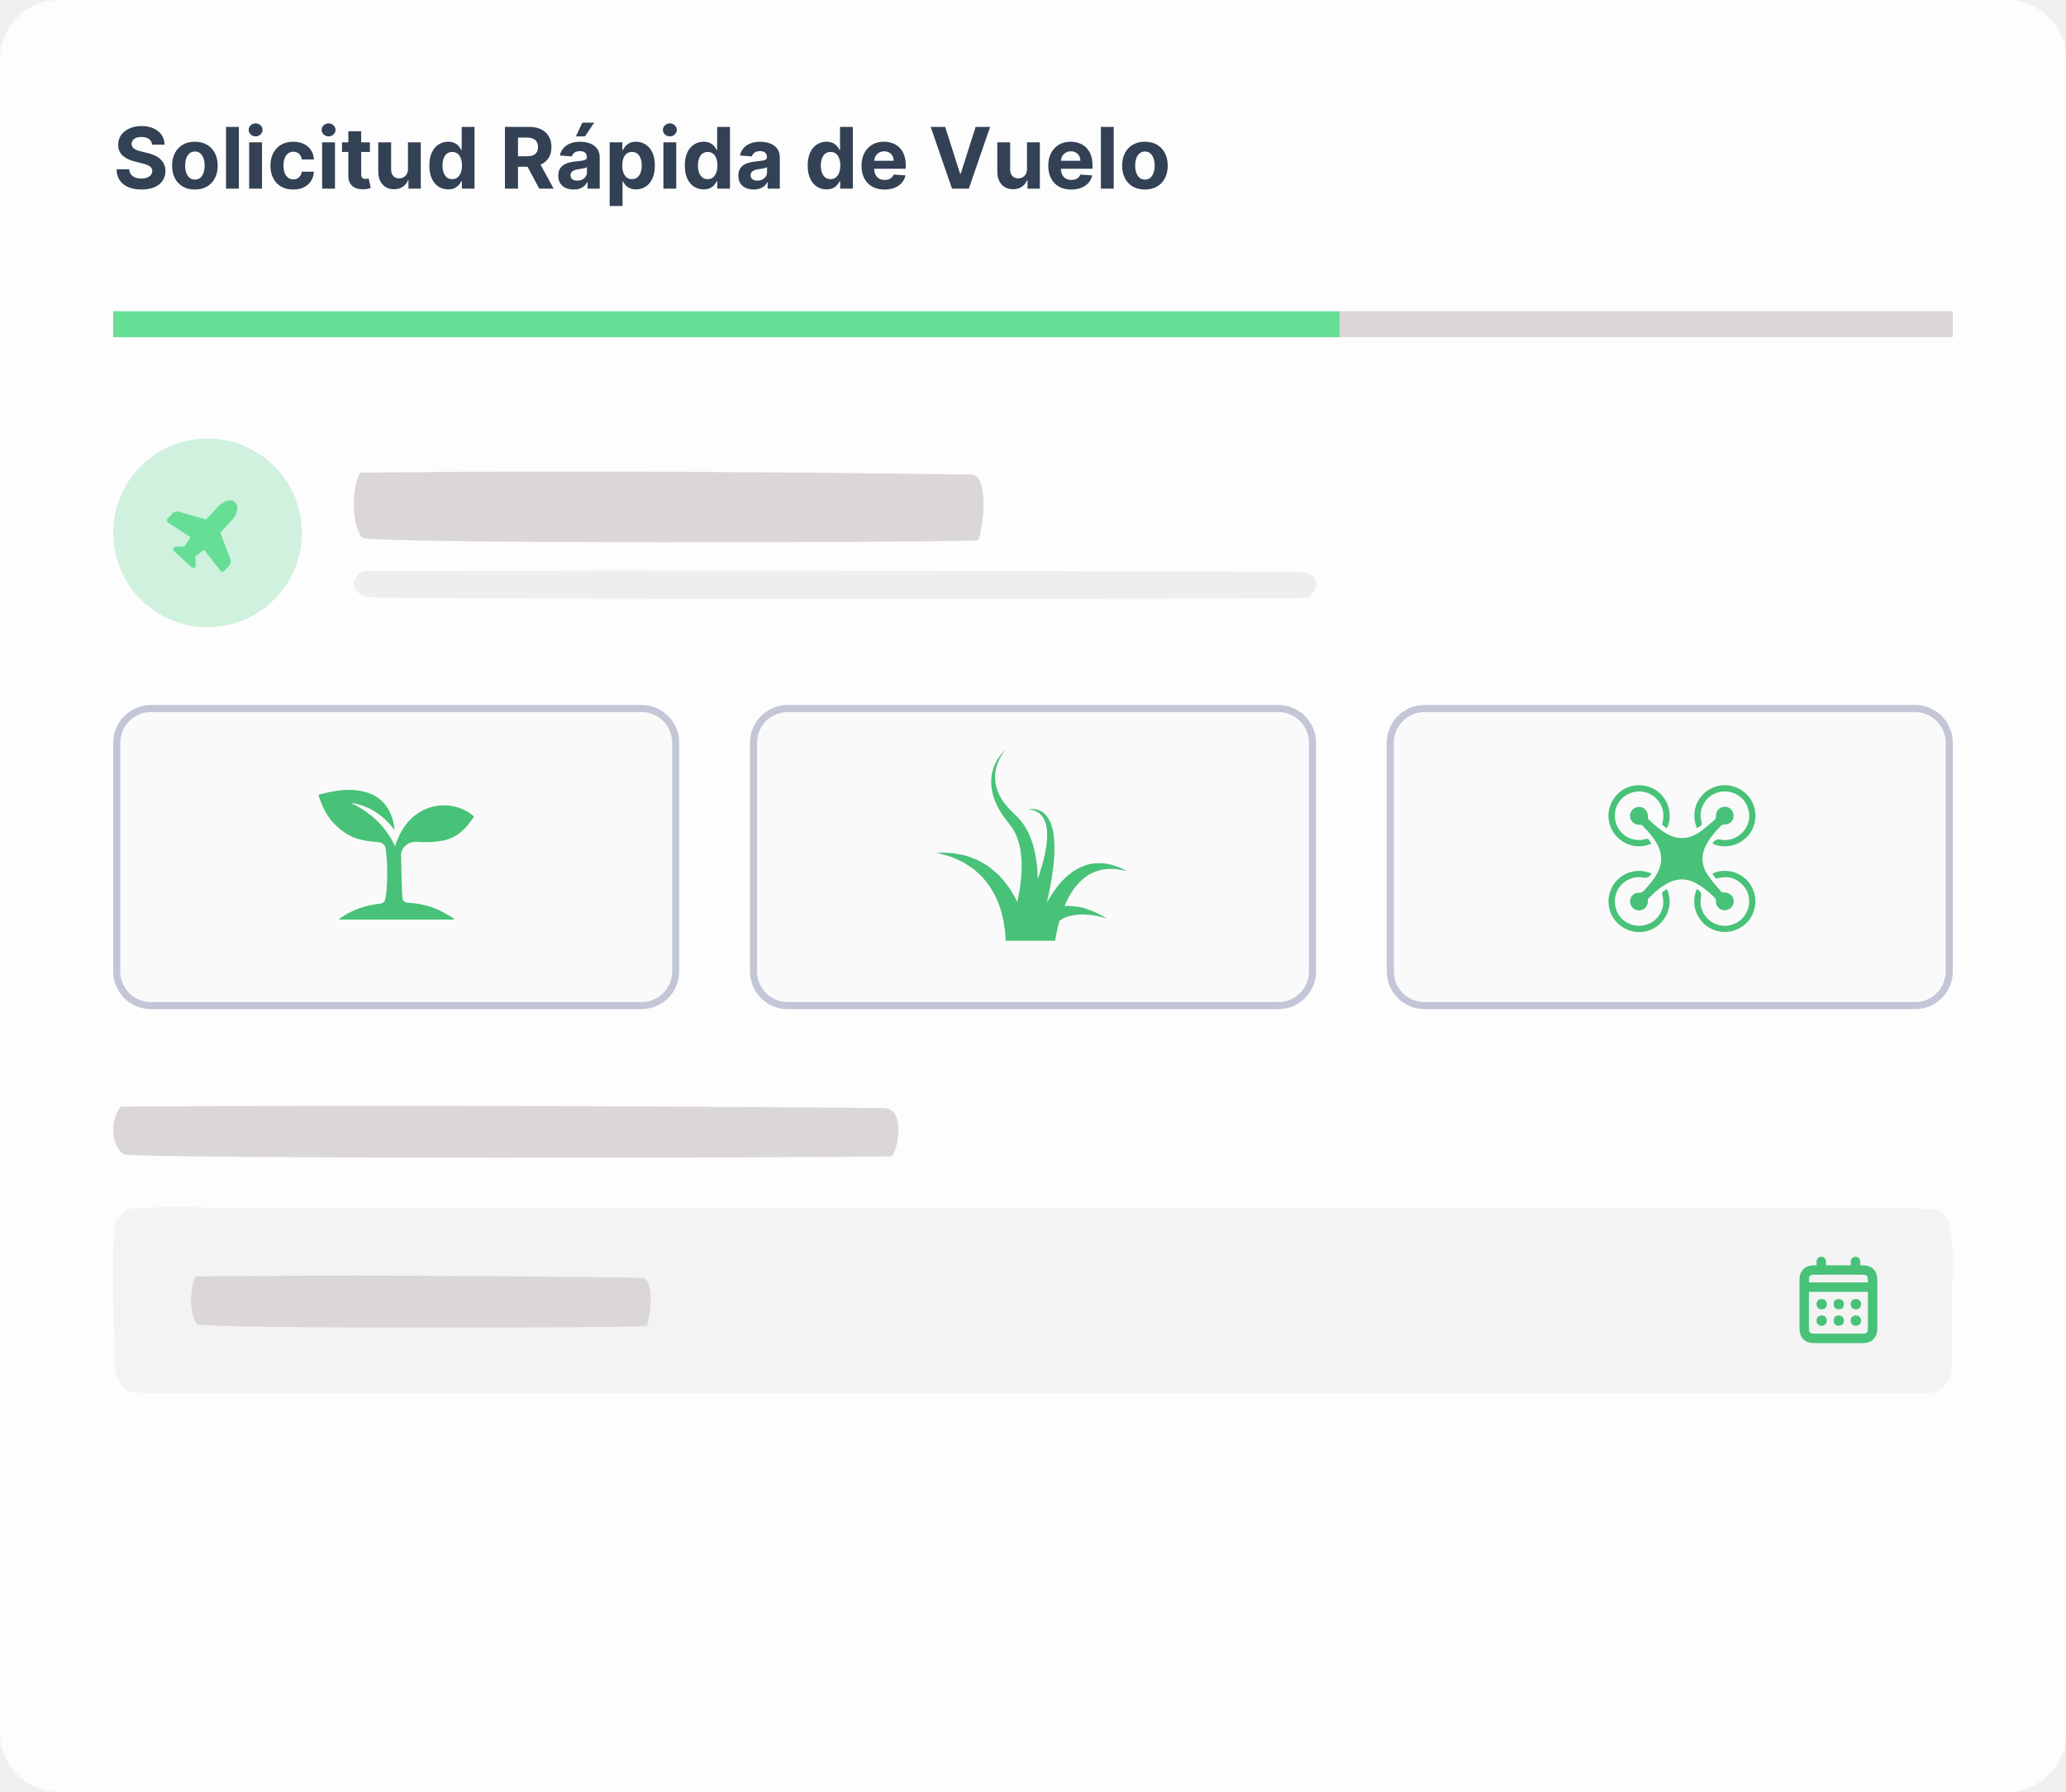
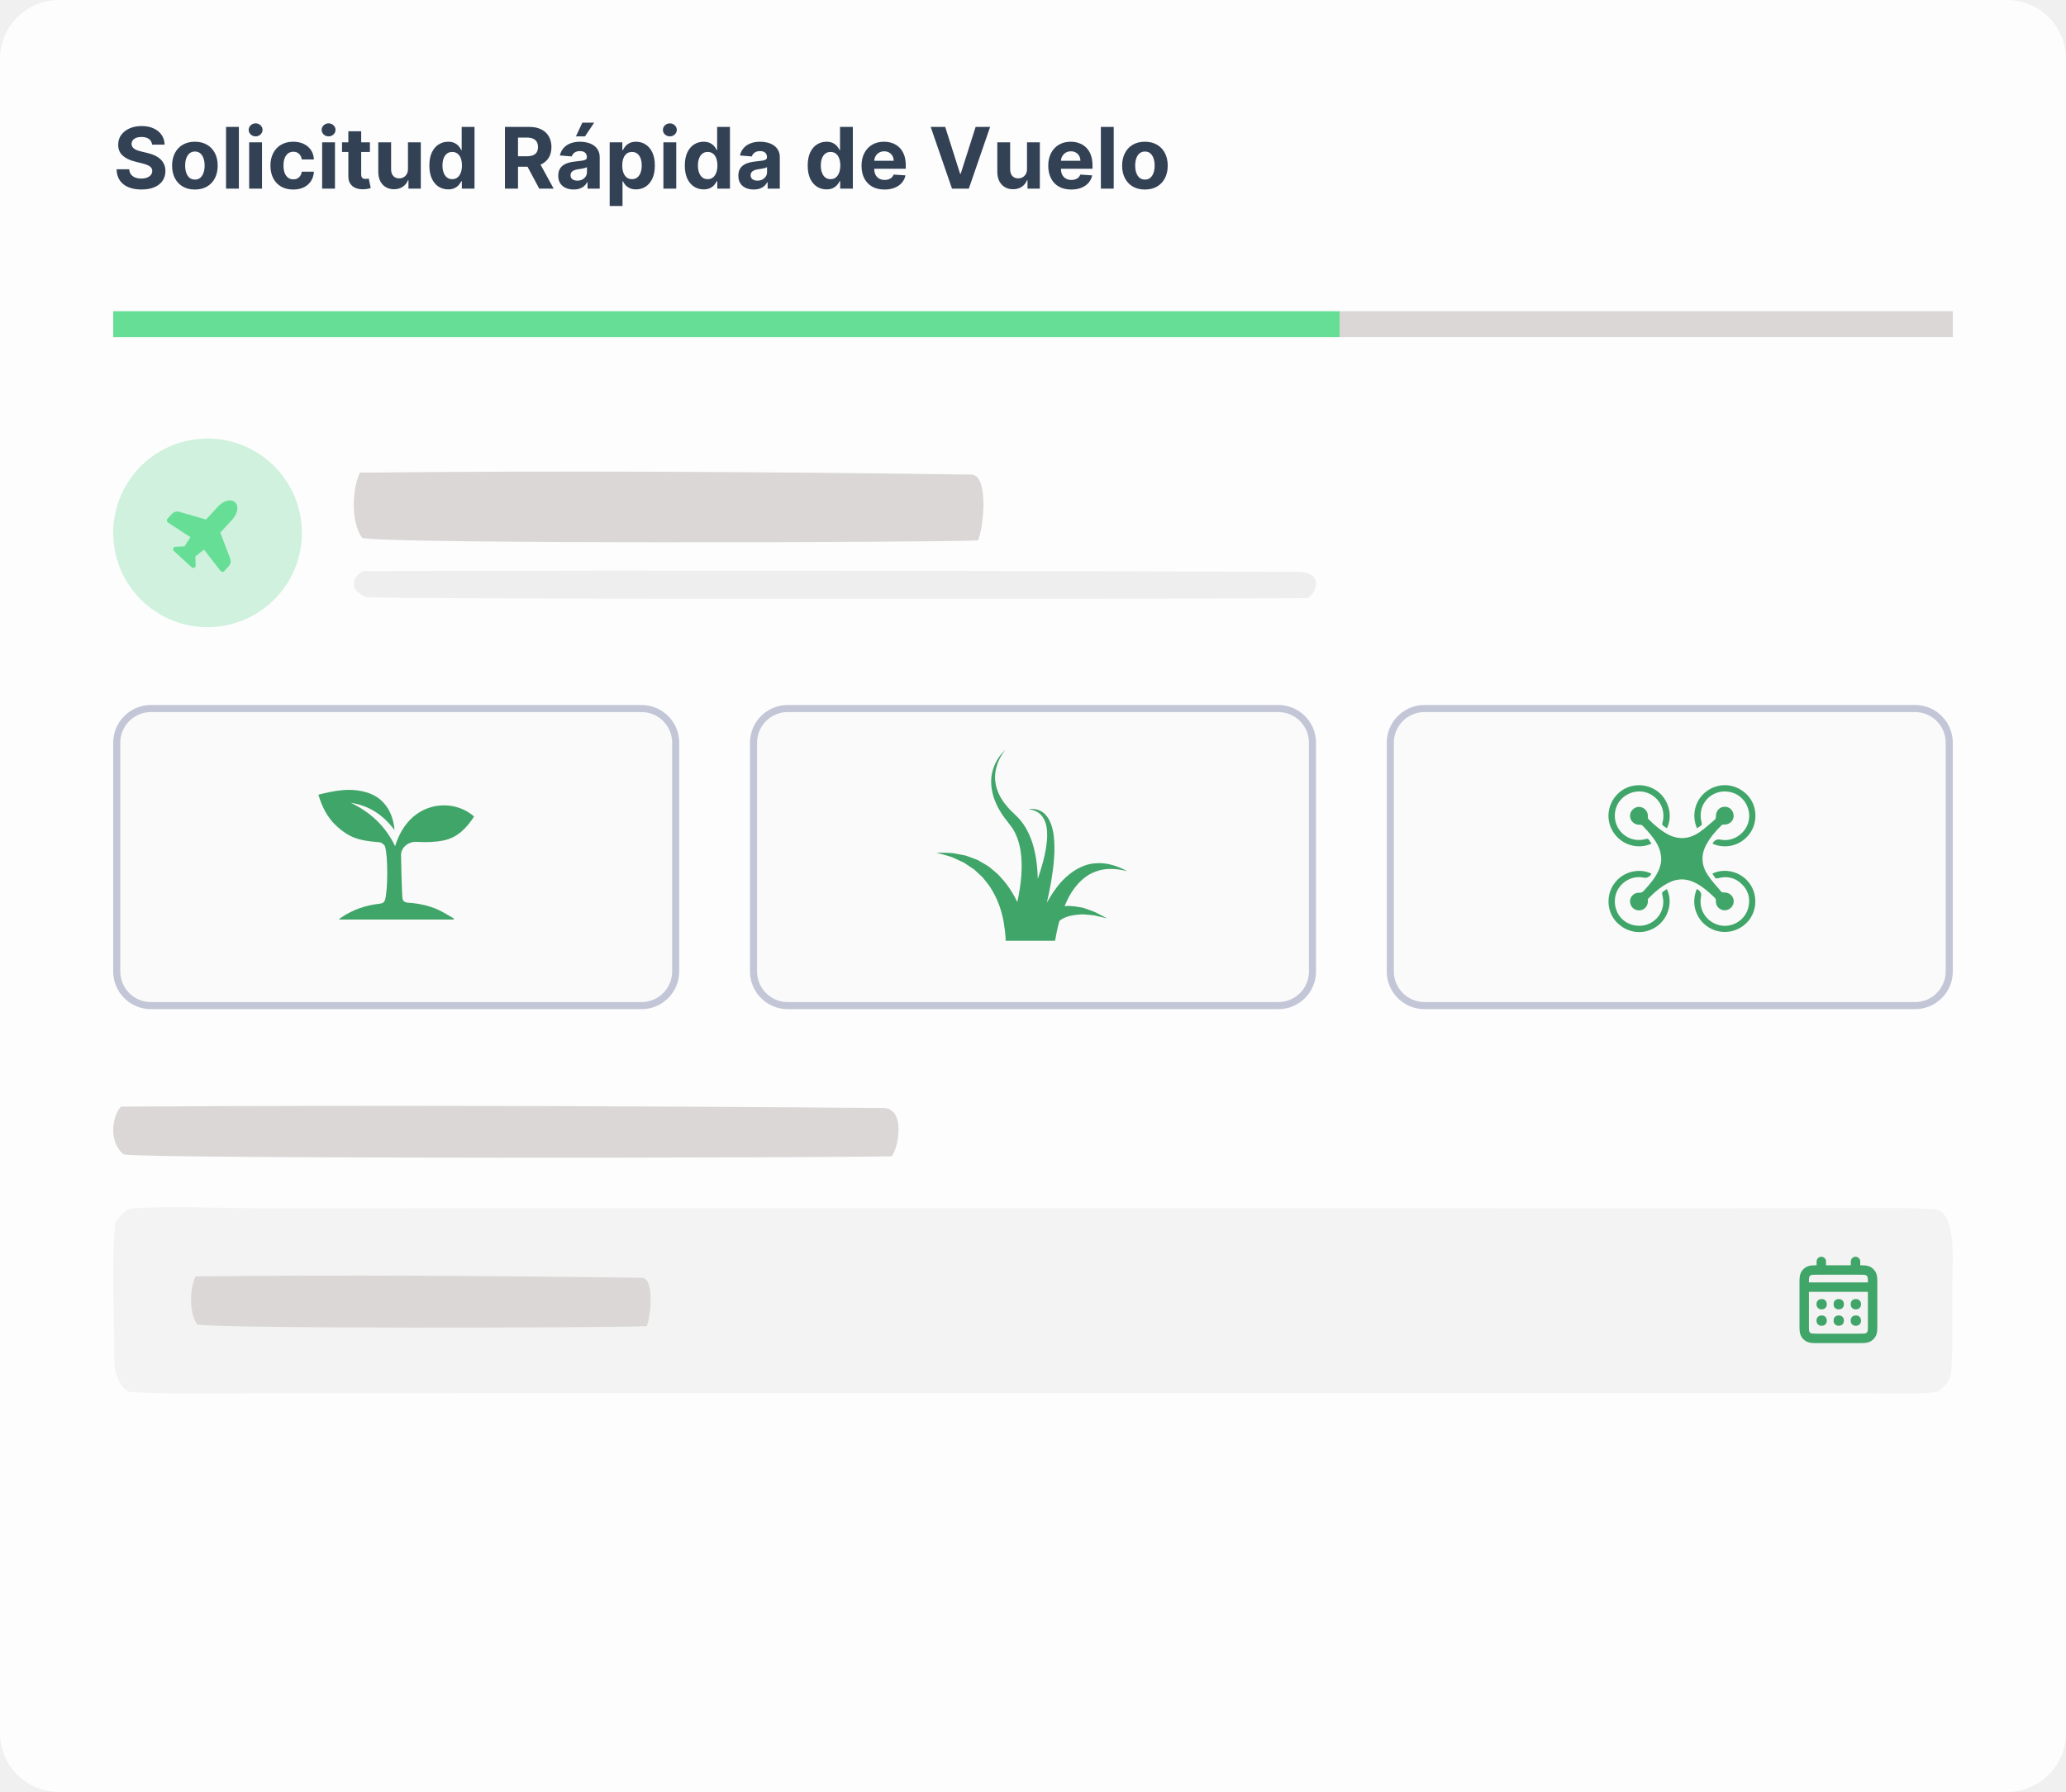
<svg xmlns="http://www.w3.org/2000/svg" width="876" height="760" viewBox="0 0 876 760" fill="none">
  <rect width="876" height="760" rx="25" fill="#FDFDFE" />
  <rect x="319.5" y="300.5" width="237" height="126" rx="14.5" fill="#FAFAFA" stroke="#C2C6D6" stroke-width="3" />
  <path d="M64.479 61.348C64.376 60.317 63.938 59.516 63.162 58.945C62.386 58.374 61.334 58.088 60.004 58.088C59.101 58.088 58.338 58.216 57.716 58.472C57.094 58.719 56.617 59.064 56.284 59.507C55.96 59.95 55.798 60.453 55.798 61.016C55.781 61.484 55.879 61.894 56.092 62.243C56.314 62.592 56.617 62.895 57 63.151C57.383 63.398 57.827 63.615 58.33 63.803C58.832 63.981 59.369 64.135 59.94 64.263L62.293 64.825C63.435 65.081 64.483 65.422 65.438 65.848C66.392 66.274 67.219 66.798 67.918 67.421C68.617 68.043 69.158 68.776 69.541 69.619C69.933 70.463 70.133 71.43 70.142 72.521C70.133 74.124 69.724 75.513 68.915 76.689C68.114 77.856 66.954 78.764 65.438 79.412C63.929 80.051 62.109 80.371 59.979 80.371C57.865 80.371 56.024 80.047 54.456 79.399C52.896 78.751 51.678 77.793 50.8 76.523C49.93 75.244 49.474 73.663 49.432 71.78H54.788C54.848 72.658 55.099 73.391 55.543 73.979C55.994 74.558 56.595 74.997 57.345 75.296C58.104 75.585 58.96 75.73 59.915 75.73C60.852 75.73 61.666 75.594 62.356 75.321C63.055 75.048 63.597 74.669 63.98 74.183C64.364 73.697 64.555 73.139 64.555 72.508C64.555 71.921 64.381 71.426 64.031 71.026C63.69 70.625 63.188 70.284 62.523 70.003C61.867 69.722 61.061 69.466 60.106 69.236L57.256 68.52C55.048 67.983 53.305 67.144 52.027 66.001C50.749 64.859 50.114 63.321 50.122 61.386C50.114 59.801 50.535 58.416 51.388 57.231C52.249 56.047 53.429 55.122 54.929 54.457C56.429 53.793 58.133 53.46 60.043 53.46C61.986 53.46 63.682 53.793 65.131 54.457C66.588 55.122 67.722 56.047 68.531 57.231C69.341 58.416 69.758 59.788 69.784 61.348H64.479ZM82.635 80.383C80.65 80.383 78.932 79.962 77.483 79.118C76.043 78.266 74.931 77.081 74.147 75.564C73.363 74.038 72.971 72.27 72.971 70.258C72.971 68.23 73.363 66.457 74.147 64.94C74.931 63.415 76.043 62.23 77.483 61.386C78.932 60.534 80.65 60.108 82.635 60.108C84.621 60.108 86.334 60.534 87.775 61.386C89.223 62.23 90.34 63.415 91.124 64.94C91.908 66.457 92.3 68.23 92.3 70.258C92.3 72.27 91.908 74.038 91.124 75.564C90.34 77.081 89.223 78.266 87.775 79.118C86.334 79.962 84.621 80.383 82.635 80.383ZM82.661 76.165C83.564 76.165 84.319 75.909 84.924 75.398C85.529 74.878 85.985 74.171 86.291 73.276C86.607 72.381 86.765 71.362 86.765 70.22C86.765 69.078 86.607 68.06 86.291 67.165C85.985 66.27 85.529 65.562 84.924 65.043C84.319 64.523 83.564 64.263 82.661 64.263C81.749 64.263 80.982 64.523 80.36 65.043C79.746 65.562 79.282 66.27 78.966 67.165C78.659 68.06 78.506 69.078 78.506 70.22C78.506 71.362 78.659 72.381 78.966 73.276C79.282 74.171 79.746 74.878 80.36 75.398C80.982 75.909 81.749 76.165 82.661 76.165ZM101.287 53.818V80H95.841V53.818H101.287ZM105.65 80V60.364H111.096V80H105.65ZM108.386 57.832C107.576 57.832 106.881 57.564 106.302 57.027C105.731 56.481 105.445 55.83 105.445 55.071C105.445 54.321 105.731 53.678 106.302 53.141C106.881 52.595 107.576 52.322 108.386 52.322C109.195 52.322 109.886 52.595 110.457 53.141C111.036 53.678 111.326 54.321 111.326 55.071C111.326 55.83 111.036 56.481 110.457 57.027C109.886 57.564 109.195 57.832 108.386 57.832ZM124.331 80.383C122.319 80.383 120.589 79.957 119.14 79.105C117.7 78.244 116.592 77.051 115.816 75.526C115.049 74 114.666 72.244 114.666 70.258C114.666 68.247 115.054 66.483 115.829 64.966C116.613 63.44 117.725 62.251 119.166 61.399C120.606 60.538 122.319 60.108 124.305 60.108C126.018 60.108 127.518 60.419 128.805 61.041C130.092 61.663 131.11 62.537 131.86 63.662C132.61 64.787 133.024 66.108 133.1 67.625H127.961C127.816 66.645 127.433 65.856 126.811 65.26C126.197 64.655 125.392 64.352 124.395 64.352C123.551 64.352 122.814 64.582 122.183 65.043C121.561 65.494 121.075 66.155 120.725 67.024C120.376 67.894 120.201 68.946 120.201 70.182C120.201 71.435 120.372 72.5 120.713 73.378C121.062 74.256 121.552 74.925 122.183 75.385C122.814 75.845 123.551 76.075 124.395 76.075C125.017 76.075 125.575 75.947 126.069 75.692C126.572 75.436 126.985 75.065 127.309 74.579C127.642 74.085 127.859 73.493 127.961 72.803H133.1C133.015 74.303 132.606 75.624 131.873 76.766C131.149 77.899 130.147 78.785 128.869 79.425C127.591 80.064 126.078 80.383 124.331 80.383ZM136.587 80V60.364H142.033V80H136.587ZM139.323 57.832C138.513 57.832 137.819 57.564 137.239 57.027C136.668 56.481 136.383 55.83 136.383 55.071C136.383 54.321 136.668 53.678 137.239 53.141C137.819 52.595 138.513 52.322 139.323 52.322C140.133 52.322 140.823 52.595 141.394 53.141C141.974 53.678 142.263 54.321 142.263 55.071C142.263 55.83 141.974 56.481 141.394 57.027C140.823 57.564 140.133 57.832 139.323 57.832ZM156.841 60.364V64.454H145.015V60.364H156.841ZM147.7 55.659H153.146V73.966C153.146 74.469 153.223 74.861 153.376 75.142C153.529 75.415 153.743 75.606 154.015 75.717C154.297 75.828 154.62 75.883 154.987 75.883C155.243 75.883 155.498 75.862 155.754 75.82C156.01 75.769 156.206 75.73 156.342 75.704L157.199 79.757C156.926 79.842 156.542 79.94 156.048 80.051C155.554 80.171 154.953 80.243 154.245 80.269C152.933 80.32 151.782 80.145 150.794 79.744C149.814 79.344 149.051 78.722 148.505 77.878C147.96 77.034 147.691 75.969 147.7 74.682V55.659ZM172.98 71.639V60.364H178.426V80H173.198V76.433H172.993C172.55 77.584 171.813 78.508 170.782 79.207C169.759 79.906 168.51 80.256 167.036 80.256C165.723 80.256 164.569 79.957 163.571 79.361C162.574 78.764 161.794 77.916 161.232 76.817C160.678 75.717 160.397 74.401 160.388 72.867V60.364H165.834V71.895C165.843 73.054 166.154 73.97 166.767 74.644C167.381 75.317 168.203 75.653 169.235 75.653C169.891 75.653 170.505 75.504 171.076 75.206C171.647 74.899 172.107 74.447 172.456 73.851C172.814 73.254 172.989 72.517 172.98 71.639ZM190.018 80.32C188.527 80.32 187.176 79.936 185.966 79.169C184.764 78.394 183.81 77.256 183.102 75.756C182.403 74.247 182.054 72.398 182.054 70.207C182.054 67.957 182.416 66.087 183.141 64.595C183.865 63.095 184.828 61.974 186.03 61.233C187.24 60.483 188.565 60.108 190.006 60.108C191.105 60.108 192.021 60.295 192.754 60.67C193.496 61.037 194.092 61.497 194.544 62.051C195.004 62.597 195.354 63.133 195.592 63.662H195.759V53.818H201.192V80H195.822V76.855H195.592C195.337 77.401 194.974 77.942 194.506 78.479C194.045 79.007 193.445 79.446 192.703 79.796C191.97 80.145 191.075 80.32 190.018 80.32ZM191.744 75.986C192.622 75.986 193.364 75.747 193.969 75.27C194.582 74.784 195.051 74.106 195.375 73.237C195.707 72.368 195.874 71.349 195.874 70.182C195.874 69.014 195.712 68 195.388 67.139C195.064 66.278 194.595 65.614 193.982 65.145C193.368 64.676 192.622 64.442 191.744 64.442C190.849 64.442 190.095 64.685 189.482 65.171C188.868 65.656 188.403 66.329 188.088 67.19C187.773 68.051 187.615 69.048 187.615 70.182C187.615 71.324 187.773 72.334 188.088 73.212C188.412 74.081 188.876 74.763 189.482 75.257C190.095 75.743 190.849 75.986 191.744 75.986ZM214.104 80V53.818H224.433C226.411 53.818 228.098 54.172 229.496 54.879C230.902 55.578 231.972 56.571 232.705 57.858C233.446 59.136 233.817 60.641 233.817 62.371C233.817 64.109 233.442 65.605 232.692 66.858C231.942 68.102 230.855 69.057 229.432 69.722C228.017 70.386 226.304 70.719 224.293 70.719H217.376V66.27H223.398C224.455 66.27 225.332 66.125 226.031 65.835C226.73 65.546 227.25 65.111 227.591 64.531C227.94 63.952 228.115 63.231 228.115 62.371C228.115 61.501 227.94 60.769 227.591 60.172C227.25 59.575 226.726 59.124 226.018 58.817C225.32 58.501 224.438 58.344 223.372 58.344H219.639V80H214.104ZM228.243 68.085L234.75 80H228.639L222.273 68.085H228.243ZM243.226 80.371C241.973 80.371 240.857 80.153 239.876 79.719C238.896 79.276 238.121 78.624 237.55 77.763C236.987 76.894 236.706 75.811 236.706 74.516C236.706 73.425 236.906 72.508 237.307 71.767C237.707 71.026 238.253 70.429 238.943 69.977C239.634 69.526 240.418 69.185 241.295 68.954C242.182 68.724 243.111 68.562 244.082 68.469C245.224 68.349 246.145 68.239 246.844 68.136C247.543 68.026 248.05 67.864 248.365 67.651C248.68 67.438 248.838 67.122 248.838 66.704V66.628C248.838 65.818 248.582 65.192 248.071 64.749C247.568 64.305 246.852 64.084 245.923 64.084C244.943 64.084 244.163 64.301 243.584 64.736C243.004 65.162 242.621 65.699 242.433 66.347L237.396 65.938C237.652 64.744 238.155 63.713 238.905 62.844C239.655 61.966 240.622 61.293 241.807 60.824C243 60.347 244.381 60.108 245.949 60.108C247.04 60.108 248.084 60.236 249.081 60.492C250.087 60.747 250.977 61.144 251.753 61.68C252.537 62.217 253.155 62.908 253.607 63.751C254.058 64.587 254.284 65.588 254.284 66.756V80H249.119V77.277H248.966C248.651 77.891 248.229 78.432 247.7 78.901C247.172 79.361 246.537 79.723 245.795 79.987C245.054 80.243 244.197 80.371 243.226 80.371ZM244.786 76.612C245.587 76.612 246.294 76.454 246.908 76.139C247.521 75.815 248.003 75.381 248.352 74.835C248.702 74.29 248.876 73.672 248.876 72.981V70.898C248.706 71.008 248.472 71.111 248.173 71.204C247.884 71.29 247.555 71.371 247.189 71.447C246.822 71.516 246.456 71.579 246.089 71.639C245.723 71.69 245.391 71.737 245.092 71.78C244.453 71.874 243.895 72.023 243.418 72.227C242.94 72.432 242.57 72.709 242.305 73.058C242.041 73.399 241.909 73.825 241.909 74.337C241.909 75.078 242.178 75.645 242.714 76.037C243.26 76.421 243.95 76.612 244.786 76.612ZM244.197 57.832L246.908 52.016H251.945L248.045 57.832H244.197ZM258.509 87.364V60.364H263.879V63.662H264.121C264.36 63.133 264.705 62.597 265.157 62.051C265.617 61.497 266.214 61.037 266.947 60.67C267.688 60.295 268.609 60.108 269.708 60.108C271.14 60.108 272.461 60.483 273.671 61.233C274.881 61.974 275.849 63.095 276.573 64.595C277.298 66.087 277.66 67.957 277.66 70.207C277.66 72.398 277.306 74.247 276.599 75.756C275.9 77.256 274.945 78.394 273.735 79.169C272.533 79.936 271.187 80.32 269.695 80.32C268.638 80.32 267.739 80.145 266.998 79.796C266.265 79.446 265.664 79.007 265.195 78.479C264.727 77.942 264.369 77.401 264.121 76.855H263.955V87.364H258.509ZM263.84 70.182C263.84 71.349 264.002 72.368 264.326 73.237C264.65 74.106 265.119 74.784 265.732 75.27C266.346 75.747 267.092 75.986 267.969 75.986C268.856 75.986 269.606 75.743 270.219 75.257C270.833 74.763 271.298 74.081 271.613 73.212C271.937 72.334 272.099 71.324 272.099 70.182C272.099 69.048 271.941 68.051 271.626 67.19C271.31 66.329 270.846 65.656 270.232 65.171C269.619 64.685 268.864 64.442 267.969 64.442C267.083 64.442 266.333 64.676 265.719 65.145C265.114 65.614 264.65 66.278 264.326 67.139C264.002 68 263.84 69.014 263.84 70.182ZM281.29 80V60.364H286.737V80H281.29ZM284.026 57.832C283.217 57.832 282.522 57.564 281.942 57.027C281.371 56.481 281.086 55.83 281.086 55.071C281.086 54.321 281.371 53.678 281.942 53.141C282.522 52.595 283.217 52.322 284.026 52.322C284.836 52.322 285.526 52.595 286.097 53.141C286.677 53.678 286.967 54.321 286.967 55.071C286.967 55.83 286.677 56.481 286.097 57.027C285.526 57.564 284.836 57.832 284.026 57.832ZM298.335 80.32C296.843 80.32 295.493 79.936 294.282 79.169C293.081 78.394 292.126 77.256 291.419 75.756C290.72 74.247 290.37 72.398 290.37 70.207C290.37 67.957 290.733 66.087 291.457 64.595C292.181 63.095 293.145 61.974 294.346 61.233C295.556 60.483 296.882 60.108 298.322 60.108C299.422 60.108 300.338 60.295 301.071 60.67C301.812 61.037 302.409 61.497 302.86 62.051C303.321 62.597 303.67 63.133 303.909 63.662H304.075V53.818H309.508V80H304.139V76.855H303.909C303.653 77.401 303.291 77.942 302.822 78.479C302.362 79.007 301.761 79.446 301.02 79.796C300.287 80.145 299.392 80.32 298.335 80.32ZM300.061 75.986C300.939 75.986 301.68 75.747 302.285 75.27C302.899 74.784 303.368 74.106 303.691 73.237C304.024 72.368 304.19 71.349 304.19 70.182C304.19 69.014 304.028 68 303.704 67.139C303.38 66.278 302.912 65.614 302.298 65.145C301.684 64.676 300.939 64.442 300.061 64.442C299.166 64.442 298.412 64.685 297.798 65.171C297.184 65.656 296.72 66.329 296.404 67.19C296.089 68.051 295.931 69.048 295.931 70.182C295.931 71.324 296.089 72.334 296.404 73.212C296.728 74.081 297.193 74.763 297.798 75.257C298.412 75.743 299.166 75.986 300.061 75.986ZM319.585 80.371C318.332 80.371 317.216 80.153 316.236 79.719C315.256 79.276 314.48 78.624 313.909 77.763C313.347 76.894 313.065 75.811 313.065 74.516C313.065 73.425 313.266 72.508 313.666 71.767C314.067 71.026 314.612 70.429 315.303 69.977C315.993 69.526 316.777 69.185 317.655 68.954C318.541 68.724 319.47 68.562 320.442 68.469C321.584 68.349 322.504 68.239 323.203 68.136C323.902 68.026 324.409 67.864 324.724 67.651C325.04 67.438 325.197 67.122 325.197 66.704V66.628C325.197 65.818 324.942 65.192 324.43 64.749C323.928 64.305 323.212 64.084 322.283 64.084C321.303 64.084 320.523 64.301 319.943 64.736C319.364 65.162 318.98 65.699 318.793 66.347L313.756 65.938C314.011 64.744 314.514 63.713 315.264 62.844C316.014 61.966 316.982 61.293 318.166 60.824C319.359 60.347 320.74 60.108 322.308 60.108C323.399 60.108 324.443 60.236 325.44 60.492C326.446 60.747 327.337 61.144 328.112 61.68C328.896 62.217 329.514 62.908 329.966 63.751C330.418 64.587 330.643 65.588 330.643 66.756V80H325.479V77.277H325.325C325.01 77.891 324.588 78.432 324.06 78.901C323.531 79.361 322.896 79.723 322.155 79.987C321.413 80.243 320.557 80.371 319.585 80.371ZM321.145 76.612C321.946 76.612 322.653 76.454 323.267 76.139C323.881 75.815 324.362 75.381 324.712 74.835C325.061 74.29 325.236 73.672 325.236 72.981V70.898C325.065 71.008 324.831 71.111 324.533 71.204C324.243 71.29 323.915 71.371 323.548 71.447C323.182 71.516 322.815 71.579 322.449 71.639C322.082 71.69 321.75 71.737 321.452 71.78C320.813 71.874 320.254 72.023 319.777 72.227C319.3 72.432 318.929 72.709 318.665 73.058C318.401 73.399 318.268 73.825 318.268 74.337C318.268 75.078 318.537 75.645 319.074 76.037C319.619 76.421 320.31 76.612 321.145 76.612ZM350.436 80.32C348.945 80.32 347.594 79.936 346.384 79.169C345.182 78.394 344.228 77.256 343.52 75.756C342.821 74.247 342.472 72.398 342.472 70.207C342.472 67.957 342.834 66.087 343.559 64.595C344.283 63.095 345.246 61.974 346.448 61.233C347.658 60.483 348.983 60.108 350.424 60.108C351.523 60.108 352.439 60.295 353.172 60.67C353.914 61.037 354.51 61.497 354.962 62.051C355.422 62.597 355.772 63.133 356.01 63.662H356.176V53.818H361.61V80H356.24V76.855H356.01C355.755 77.401 355.392 77.942 354.924 78.479C354.463 79.007 353.863 79.446 353.121 79.796C352.388 80.145 351.493 80.32 350.436 80.32ZM352.162 75.986C353.04 75.986 353.782 75.747 354.387 75.27C355 74.784 355.469 74.106 355.793 73.237C356.125 72.368 356.292 71.349 356.292 70.182C356.292 69.014 356.13 68 355.806 67.139C355.482 66.278 355.013 65.614 354.4 65.145C353.786 64.676 353.04 64.442 352.162 64.442C351.267 64.442 350.513 64.685 349.9 65.171C349.286 65.656 348.821 66.329 348.506 67.19C348.191 68.051 348.033 69.048 348.033 70.182C348.033 71.324 348.191 72.334 348.506 73.212C348.83 74.081 349.294 74.763 349.9 75.257C350.513 75.743 351.267 75.986 352.162 75.986ZM375.036 80.383C373.016 80.383 371.278 79.974 369.82 79.156C368.371 78.329 367.255 77.162 366.471 75.653C365.687 74.136 365.295 72.342 365.295 70.271C365.295 68.251 365.687 66.479 366.471 64.953C367.255 63.428 368.359 62.239 369.782 61.386C371.214 60.534 372.893 60.108 374.819 60.108C376.114 60.108 377.32 60.317 378.437 60.734C379.562 61.144 380.542 61.761 381.377 62.588C382.221 63.415 382.877 64.454 383.346 65.707C383.815 66.952 384.049 68.409 384.049 70.079V71.575H367.468V68.2H378.923C378.923 67.416 378.752 66.722 378.411 66.117C378.07 65.511 377.597 65.038 376.992 64.697C376.396 64.348 375.701 64.173 374.908 64.173C374.082 64.173 373.349 64.365 372.71 64.749C372.079 65.124 371.585 65.631 371.227 66.27C370.869 66.901 370.685 67.604 370.677 68.379V71.588C370.677 72.56 370.856 73.399 371.214 74.106C371.58 74.814 372.096 75.359 372.761 75.743C373.425 76.126 374.214 76.318 375.126 76.318C375.731 76.318 376.285 76.233 376.788 76.062C377.29 75.892 377.721 75.636 378.079 75.296C378.437 74.954 378.71 74.537 378.897 74.043L383.934 74.375C383.678 75.585 383.154 76.642 382.362 77.546C381.577 78.44 380.563 79.139 379.319 79.642C378.083 80.136 376.656 80.383 375.036 80.383ZM400.767 53.818L407.096 73.71H407.338L413.679 53.818H419.816L410.79 80H403.657L394.618 53.818H400.767ZM435.457 71.639V60.364H440.903V80H435.674V76.433H435.47C435.027 77.584 434.289 78.508 433.258 79.207C432.235 79.906 430.987 80.256 429.512 80.256C428.2 80.256 427.045 79.957 426.048 79.361C425.051 78.764 424.271 77.916 423.708 76.817C423.154 75.717 422.873 74.401 422.865 72.867V60.364H428.311V71.895C428.319 73.054 428.63 73.97 429.244 74.644C429.858 75.317 430.68 75.653 431.711 75.653C432.368 75.653 432.981 75.504 433.552 75.206C434.123 74.899 434.583 74.447 434.933 73.851C435.291 73.254 435.466 72.517 435.457 71.639ZM454.208 80.383C452.188 80.383 450.45 79.974 448.992 79.156C447.543 78.329 446.427 77.162 445.643 75.653C444.859 74.136 444.467 72.342 444.467 70.271C444.467 68.251 444.859 66.479 445.643 64.953C446.427 63.428 447.531 62.239 448.954 61.386C450.386 60.534 452.065 60.108 453.991 60.108C455.286 60.108 456.492 60.317 457.609 60.734C458.734 61.144 459.714 61.761 460.549 62.588C461.393 63.415 462.049 64.454 462.518 65.707C462.987 66.952 463.221 68.409 463.221 70.079V71.575H446.64V68.2H458.094C458.094 67.416 457.924 66.722 457.583 66.117C457.242 65.511 456.769 65.038 456.164 64.697C455.567 64.348 454.873 64.173 454.08 64.173C453.254 64.173 452.521 64.365 451.881 64.749C451.251 65.124 450.756 65.631 450.398 66.27C450.04 66.901 449.857 67.604 449.849 68.379V71.588C449.849 72.56 450.028 73.399 450.386 74.106C450.752 74.814 451.268 75.359 451.933 75.743C452.597 76.126 453.386 76.318 454.298 76.318C454.903 76.318 455.457 76.233 455.96 76.062C456.462 75.892 456.893 75.636 457.251 75.296C457.609 74.954 457.881 74.537 458.069 74.043L463.106 74.375C462.85 75.585 462.326 76.642 461.533 77.546C460.749 78.44 459.735 79.139 458.491 79.642C457.255 80.136 455.827 80.383 454.208 80.383ZM472.221 53.818V80H466.775V53.818H472.221ZM485.456 80.383C483.47 80.383 481.752 79.962 480.304 79.118C478.863 78.266 477.751 77.081 476.967 75.564C476.183 74.038 475.791 72.27 475.791 70.258C475.791 68.23 476.183 66.457 476.967 64.94C477.751 63.415 478.863 62.23 480.304 61.386C481.752 60.534 483.47 60.108 485.456 60.108C487.441 60.108 489.154 60.534 490.595 61.386C492.044 62.23 493.16 63.415 493.944 64.94C494.728 66.457 495.12 68.23 495.12 70.258C495.12 72.27 494.728 74.038 493.944 75.564C493.16 77.081 492.044 78.266 490.595 79.118C489.154 79.962 487.441 80.383 485.456 80.383ZM485.481 76.165C486.385 76.165 487.139 75.909 487.744 75.398C488.349 74.878 488.805 74.171 489.112 73.276C489.427 72.381 489.585 71.362 489.585 70.22C489.585 69.078 489.427 68.06 489.112 67.165C488.805 66.27 488.349 65.562 487.744 65.043C487.139 64.523 486.385 64.263 485.481 64.263C484.569 64.263 483.802 64.523 483.18 65.043C482.566 65.562 482.102 66.27 481.787 67.165C481.48 68.06 481.326 69.078 481.326 70.22C481.326 71.362 481.48 72.381 481.787 73.276C482.102 74.171 482.566 74.878 483.18 75.398C483.802 75.909 484.569 76.165 485.481 76.165Z" fill="#334155" />
  <rect width="780" height="11" transform="translate(48 132)" fill="#F1F5F9" />
  <rect x="48" y="132" width="260" height="11" fill="#66DE96" />
  <rect x="308" y="132" width="260" height="11" fill="#66DE96" />
  <rect x="568" y="132" width="260" height="11" fill="#DBD7D7" />
  <path d="M54.889 512.605C70.237 511.366 94.097 512.406 109.944 512.452L208.83 512.429H524.526L729.984 512.444L789.537 512.386C799.73 512.38 810.433 512.05 820.427 512.948C829.287 513.744 828.006 533.9 827.845 541.498C827.562 554.838 828.18 568.613 827.356 581.881C827.117 585.705 824.001 588.508 821.618 590.273C817.027 591.326 799.82 590.93 794.25 590.914L739.437 590.843L524.223 590.867L204.716 590.875L106.186 590.914C89.78 590.922 73.219 591.27 56.821 590.502C52.139 591.231 48.458 583.314 48.484 577.962C48.573 559.928 47.111 536.167 48.877 518.63C50.815 515.901 52.165 514.011 54.889 512.605Z" fill="#F4F3F3" />
  <path d="M82.915 541.332C145.138 540.672 209.821 541.062 272.13 541.932C277.66 542.012 275.94 558.662 274.2 562.462C259.163 563.172 89.014 563.612 83.601 561.672C80.074 556.892 80.426 546.372 82.915 541.332Z" fill="#DBD7D7" />
  <rect x="589.5" y="300.5" width="237" height="126" rx="14.5" fill="#FAFAFA" stroke="#C2C6D6" stroke-width="3" />
  <path d="M51.272 469.331C157.588 468.673 268.107 469.061 374.571 469.929C384.019 470.009 381.081 486.61 378.108 490.399C352.415 491.107 61.693 491.545 52.444 489.611C46.417 484.845 47.019 474.356 51.272 469.331Z" fill="#DBD7D7" />
  <path d="M82.832 186.34C104.629 183.499 124.634 198.782 127.624 220.56C130.614 242.337 115.468 262.447 93.71 265.585C71.742 268.754 51.395 253.428 48.377 231.438C45.358 209.449 60.823 189.207 82.832 186.34Z" fill="#CFF1DD" />
  <path d="M152.623 200.456C237.868 199.558 326.483 200.089 411.845 201.271C419.421 201.38 417.065 224.018 414.681 229.185C394.08 230.15 160.979 230.748 153.563 228.111C148.731 221.612 149.213 207.308 152.623 200.456Z" fill="#DBD7D7" />
  <path d="M154.008 242.185C284.27 241.826 419.681 242.038 550.123 242.512C561.699 242.555 558.099 251.61 554.456 253.677C522.977 254.063 166.776 254.302 155.445 253.247C148.061 250.648 148.798 244.926 154.008 242.185Z" fill="#EEEEEE" />
  <rect x="49.5" y="300.5" width="237" height="126" rx="14.5" fill="#FAFAFA" stroke="#C2C6D6" stroke-width="3" />
-   <path d="M167.285 352.06C162.474 345.58 156.477 341.664 148.737 340.486C157.105 344.471 163.485 350.431 167.529 358.887C173.526 339.342 192.04 338.199 201 346.308C197.862 351.194 193.922 355.283 188.03 356.461C184.334 357.189 180.429 357.293 176.629 357.05C172.899 356.842 170.04 359.684 170.04 362.56C170.04 365.609 170.388 377.53 170.597 380.614C170.702 382.243 171.643 382.762 173.212 382.866C177.605 383.178 181.929 384.045 185.938 385.916C188.204 386.99 190.331 388.342 192.493 389.589C192.423 389.728 192.353 389.866 192.284 390.005H143.612C144.1 389.589 144.449 389.277 144.832 389.035C149.713 385.742 155.152 383.906 160.975 383.282C162.334 383.144 162.997 382.658 163.345 381.307C164.461 376.837 164.531 363.496 163.276 359.06C163.067 358.263 161.777 357.327 160.905 357.223C156.128 356.807 151.352 356.357 147.168 353.758C145.355 352.649 143.647 351.263 142.113 349.773C138.556 346.273 136.464 341.907 135 337.055C141.938 335.253 148.772 333.971 155.745 336.154C162.439 338.233 166.658 343.986 167.285 352.129V352.06Z" fill="#47C278" />
-   <path d="M727.568 382.058C727.36 384.708 729.879 386.682 732.371 385.903C734.241 385.331 735.383 383.513 735.046 381.616C734.734 379.772 733.072 378.499 731.151 378.525C730.71 378.525 730.087 378.499 729.853 378.213C727.88 375.901 725.803 373.641 724.115 371.122C721.415 367.069 721.103 362.705 723.44 358.315C725.128 355.146 727.464 352.444 730.009 349.95C730.165 349.794 730.502 349.691 730.736 349.717C733.072 349.898 735.02 348.34 735.072 346.184C735.149 343.872 733.436 342.079 731.203 342.157C728.996 342.209 727.438 344.08 727.568 346.417C727.568 346.781 727.464 347.275 727.231 347.509C725.05 349.353 722.947 351.327 720.61 352.938C716.144 356.003 711.419 356.315 706.642 353.561C703.76 351.899 701.268 349.717 698.931 347.379C698.749 347.197 698.671 346.833 698.697 346.573C698.983 344.339 697.321 342.313 695.088 342.209C693.011 342.105 691.116 343.95 691.142 346.028C691.142 348.262 693.167 350.002 695.4 349.794C695.737 349.769 696.205 349.924 696.438 350.158C697.814 351.613 699.19 353.068 700.411 354.652C702.514 357.328 704.175 360.237 704.357 363.926C704.461 365.303 704.097 367.199 703.396 368.862C701.943 372.291 699.528 375.018 697.061 377.72C696.464 378.369 695.893 378.681 694.958 378.629C692.648 378.499 690.804 380.655 691.194 382.863C691.583 385.071 693.427 386.396 695.633 386.059C697.555 385.773 698.905 383.902 698.697 381.772C698.697 381.539 698.749 381.201 698.931 381.045C701.579 378.369 704.383 375.901 707.81 374.239C711.263 372.576 714.768 372.524 718.273 374.161C721.597 375.72 724.323 378.11 726.945 380.629C727.386 381.045 727.594 381.435 727.542 382.11L727.568 382.058Z" fill="#47C278" />
-   <path d="M726.062 370.59C726.374 371.031 726.712 371.447 726.971 371.915C727.335 372.59 727.776 372.668 728.503 372.46C732.294 371.421 735.721 372.226 738.525 374.954C741.303 377.655 742.237 381.032 741.329 384.825C740.031 390.202 734.578 393.605 729.23 392.436C723.622 391.216 720.091 385.812 721.259 380.227C721.502 379.032 721.086 378.08 720.013 377.37C719.857 377.266 719.701 377.162 719.468 377.032C716.768 383.344 719.26 390.176 724.634 393.398C730.061 396.671 737.071 395.528 741.225 390.696C745.249 385.994 745.275 378.824 741.381 374.097C737.227 369.031 730.372 368.278 726.011 370.564L726.062 370.59Z" fill="#47C278" />
-   <path d="M705.166 378.15C704.699 378.436 704.699 378.722 704.803 379.241C705.036 380.384 705.27 381.553 705.244 382.722C705.166 388.099 700.545 393.009 694.417 392.619C688.186 392.256 683.98 386.93 684.811 380.748C685.59 375.085 691.224 371.058 696.806 372.201C698.191 372.479 699.272 372.028 700.051 370.851C700.051 370.851 700.155 370.643 700.207 370.539C695.56 368.201 688.627 369.24 684.655 374.461C680.864 379.423 681.202 386.645 685.434 391.087C690.003 395.893 697.014 396.698 702.336 393.009C707.451 389.476 709.424 382.514 706.75 377.033C706.179 377.449 705.685 377.838 705.14 378.15H705.166Z" fill="#47C278" />
-   <path d="M700.255 357.774C699.892 357.229 699.528 356.787 699.243 356.294C698.905 355.774 698.567 355.644 697.918 355.826C690.571 357.956 683.743 351.982 684.807 344.396C685.871 336.837 694.907 333.07 701.06 337.642C704.643 340.318 706.097 344.682 704.877 348.994C704.799 349.306 704.773 349.8 704.954 349.981C705.5 350.475 706.149 350.865 706.772 351.28C709.42 346.085 707.577 339.097 702.696 335.538C697.607 331.823 690.519 332.265 686.079 336.551C681.406 341.071 680.653 348.085 684.314 353.332C687.897 358.476 694.699 360.398 700.281 357.774H700.255Z" fill="#47C278" />
-   <path d="M721.175 350.152C721.617 349.866 721.668 349.581 721.539 349.061C721.279 348.048 721.097 347.009 721.097 345.97C720.967 340.385 725.667 335.319 731.924 335.683C738.311 336.046 742.283 341.709 741.608 347.269C740.907 353.01 735.195 357.27 729.509 356.101C728.107 355.806 727.017 356.291 726.238 357.556C726.238 357.556 726.186 357.711 726.134 357.789C730.989 360.101 737.688 359.01 741.686 353.841C745.425 348.983 745.139 341.761 741.037 337.345C736.545 332.514 729.639 331.604 724.213 335.163C718.942 338.618 716.969 345.346 719.539 351.295C720.137 350.879 720.656 350.516 721.175 350.178V350.152Z" fill="#47C278" />
-   <path d="M406.942 365.047L408.539 365.767C409.057 366.06 409.529 366.42 410.046 366.758L412.993 368.715L415.647 371.167C416.57 371.91 417.312 372.9 418.054 373.867C418.796 374.835 419.606 375.712 420.191 376.837C422.845 380.977 424.622 385.815 425.545 390.9C425.725 392.205 425.949 393.465 426.107 394.748C426.197 396.053 426.399 397.313 426.399 398.618C426.399 398.753 426.399 398.865 426.399 399H447.364C447.701 396.952 448.106 394.905 448.578 392.925C448.781 392.115 449.006 391.328 449.23 390.54C449.365 390.45 449.455 390.338 449.59 390.248C452.29 388.313 455.709 387.998 459.083 387.773C460.77 387.953 462.502 387.997 464.234 388.29L469.407 389.483L464.504 386.94C462.839 386.197 461.085 385.68 459.33 385.028C456.788 384.533 454.134 384.037 451.39 384.307C452.222 382.305 453.144 380.348 454.269 378.593C456.878 374.475 460.342 371.1 464.571 369.638C468.755 368.04 473.479 368.31 478 369.502C473.749 367.207 469.025 365.632 464.076 366.172C459.128 366.577 454.247 369.48 450.333 373.642C447.836 376.32 445.721 379.492 443.877 382.845C444.574 379.807 445.204 376.725 445.744 373.597C446.756 367.365 447.566 360.885 446.779 354.27C446.351 351.03 445.294 347.587 443.202 345.427C441.11 343.2 438.411 342.907 436.027 343.11C438.411 343.47 440.863 344.46 442.235 346.71C443.652 348.87 444.057 351.728 444.012 354.562C443.832 360.3 442.257 366.015 440.458 371.483C440.323 371.888 440.166 372.292 440.031 372.697C439.918 367.905 439.356 363.09 438.029 358.41C436.746 354.09 434.677 349.95 431.865 346.98L427.996 343.155C427.389 342.548 426.894 341.828 426.309 341.175C425.725 340.523 425.23 339.78 424.78 339.015C422.89 336.045 421.653 332.355 421.946 328.44C422.305 324.57 423.97 320.79 426.354 318C423.678 320.362 421.473 323.85 420.573 328.148C419.719 332.468 420.686 337.215 422.463 340.995C422.89 341.985 423.363 342.93 423.903 343.762C424.442 344.617 424.937 345.54 425.545 346.328L428.941 350.782C430.876 353.505 432.045 356.903 432.675 360.458C433.822 367.545 432.945 375.218 431.348 382.575C429.391 378.503 426.962 374.835 424.105 371.865C423.205 370.74 422.103 369.93 421.068 369.03C420.034 368.153 418.999 367.252 417.852 366.667C416.727 366.015 415.625 365.34 414.5 364.733L411.014 363.428C410.429 363.225 409.866 362.978 409.282 362.82L407.505 362.483L403.996 361.83C401.656 361.627 399.294 361.672 397 361.605C399.272 362.28 401.544 362.797 403.726 363.562L406.942 365.025V365.047Z" fill="#47C278" />
+   <path d="M167.285 352.06C162.474 345.58 156.477 341.664 148.737 340.486C157.105 344.471 163.485 350.431 167.529 358.887C173.526 339.342 192.04 338.199 201 346.308C197.862 351.194 193.922 355.283 188.03 356.461C184.334 357.189 180.429 357.293 176.629 357.05C172.899 356.842 170.04 359.684 170.04 362.56C170.04 365.609 170.388 377.53 170.597 380.614C170.702 382.243 171.643 382.762 173.212 382.866C177.605 383.178 181.929 384.045 185.938 385.916C188.204 386.99 190.331 388.342 192.493 389.589C192.423 389.728 192.353 389.866 192.284 390.005H143.612C144.1 389.589 144.449 389.277 144.832 389.035C149.713 385.742 155.152 383.906 160.975 383.282C162.334 383.144 162.997 382.658 163.345 381.307C164.461 376.837 164.531 363.496 163.276 359.06C163.067 358.263 161.777 357.327 160.905 357.223C156.128 356.807 151.352 356.357 147.168 353.758C145.355 352.649 143.647 351.263 142.113 349.773C138.556 346.273 136.464 341.907 135 337.055C141.938 335.253 148.772 333.971 155.745 336.154C162.439 338.233 166.658 343.986 167.285 352.129V352.06Z" fill="#40a568" />
+   <path d="M727.568 382.058C727.36 384.708 729.879 386.682 732.371 385.903C734.241 385.331 735.383 383.513 735.046 381.616C734.734 379.772 733.072 378.499 731.151 378.525C730.71 378.525 730.087 378.499 729.853 378.213C727.88 375.901 725.803 373.641 724.115 371.122C721.415 367.069 721.103 362.705 723.44 358.315C725.128 355.146 727.464 352.444 730.009 349.95C730.165 349.794 730.502 349.691 730.736 349.717C733.072 349.898 735.02 348.34 735.072 346.184C735.149 343.872 733.436 342.079 731.203 342.157C728.996 342.209 727.438 344.08 727.568 346.417C727.568 346.781 727.464 347.275 727.231 347.509C725.05 349.353 722.947 351.327 720.61 352.938C716.144 356.003 711.419 356.315 706.642 353.561C703.76 351.899 701.268 349.717 698.931 347.379C698.749 347.197 698.671 346.833 698.697 346.573C698.983 344.339 697.321 342.313 695.088 342.209C693.011 342.105 691.116 343.95 691.142 346.028C691.142 348.262 693.167 350.002 695.4 349.794C695.737 349.769 696.205 349.924 696.438 350.158C697.814 351.613 699.19 353.068 700.411 354.652C702.514 357.328 704.175 360.237 704.357 363.926C704.461 365.303 704.097 367.199 703.396 368.862C701.943 372.291 699.528 375.018 697.061 377.72C696.464 378.369 695.893 378.681 694.958 378.629C692.648 378.499 690.804 380.655 691.194 382.863C691.583 385.071 693.427 386.396 695.633 386.059C697.555 385.773 698.905 383.902 698.697 381.772C698.697 381.539 698.749 381.201 698.931 381.045C701.579 378.369 704.383 375.901 707.81 374.239C711.263 372.576 714.768 372.524 718.273 374.161C721.597 375.72 724.323 378.11 726.945 380.629C727.386 381.045 727.594 381.435 727.542 382.11L727.568 382.058Z" fill="#40a568" />
+   <path d="M726.062 370.59C726.374 371.031 726.712 371.447 726.971 371.915C727.335 372.59 727.776 372.668 728.503 372.46C732.294 371.421 735.721 372.226 738.525 374.954C741.303 377.655 742.237 381.032 741.329 384.825C740.031 390.202 734.578 393.605 729.23 392.436C723.622 391.216 720.091 385.812 721.259 380.227C721.502 379.032 721.086 378.08 720.013 377.37C719.857 377.266 719.701 377.162 719.468 377.032C716.768 383.344 719.26 390.176 724.634 393.398C730.061 396.671 737.071 395.528 741.225 390.696C745.249 385.994 745.275 378.824 741.381 374.097C737.227 369.031 730.372 368.278 726.011 370.564L726.062 370.59Z" fill="#40a568" />
+   <path d="M705.166 378.15C704.699 378.436 704.699 378.722 704.803 379.241C705.036 380.384 705.27 381.553 705.244 382.722C705.166 388.099 700.545 393.009 694.417 392.619C688.186 392.256 683.98 386.93 684.811 380.748C685.59 375.085 691.224 371.058 696.806 372.201C698.191 372.479 699.272 372.028 700.051 370.851C700.051 370.851 700.155 370.643 700.207 370.539C695.56 368.201 688.627 369.24 684.655 374.461C680.864 379.423 681.202 386.645 685.434 391.087C690.003 395.893 697.014 396.698 702.336 393.009C707.451 389.476 709.424 382.514 706.75 377.033C706.179 377.449 705.685 377.838 705.14 378.15H705.166Z" fill="#40a568" />
+   <path d="M700.255 357.774C699.892 357.229 699.528 356.787 699.243 356.294C698.905 355.774 698.567 355.644 697.918 355.826C690.571 357.956 683.743 351.982 684.807 344.396C685.871 336.837 694.907 333.07 701.06 337.642C704.643 340.318 706.097 344.682 704.877 348.994C704.799 349.306 704.773 349.8 704.954 349.981C705.5 350.475 706.149 350.865 706.772 351.28C709.42 346.085 707.577 339.097 702.696 335.538C697.607 331.823 690.519 332.265 686.079 336.551C681.406 341.071 680.653 348.085 684.314 353.332C687.897 358.476 694.699 360.398 700.281 357.774H700.255Z" fill="#40a568" />
+   <path d="M721.175 350.152C721.617 349.866 721.668 349.581 721.539 349.061C721.279 348.048 721.097 347.009 721.097 345.97C720.967 340.385 725.667 335.319 731.924 335.683C738.311 336.046 742.283 341.709 741.608 347.269C740.907 353.01 735.195 357.27 729.509 356.101C728.107 355.806 727.017 356.291 726.238 357.556C726.238 357.556 726.186 357.711 726.134 357.789C730.989 360.101 737.688 359.01 741.686 353.841C745.425 348.983 745.139 341.761 741.037 337.345C736.545 332.514 729.639 331.604 724.213 335.163C718.942 338.618 716.969 345.346 719.539 351.295C720.137 350.879 720.656 350.516 721.175 350.178V350.152Z" fill="#40a568" />
+   <path d="M406.942 365.047L408.539 365.767C409.057 366.06 409.529 366.42 410.046 366.758L412.993 368.715L415.647 371.167C416.57 371.91 417.312 372.9 418.054 373.867C418.796 374.835 419.606 375.712 420.191 376.837C422.845 380.977 424.622 385.815 425.545 390.9C425.725 392.205 425.949 393.465 426.107 394.748C426.197 396.053 426.399 397.313 426.399 398.618C426.399 398.753 426.399 398.865 426.399 399H447.364C447.701 396.952 448.106 394.905 448.578 392.925C448.781 392.115 449.006 391.328 449.23 390.54C449.365 390.45 449.455 390.338 449.59 390.248C452.29 388.313 455.709 387.998 459.083 387.773C460.77 387.953 462.502 387.997 464.234 388.29L469.407 389.483L464.504 386.94C462.839 386.197 461.085 385.68 459.33 385.028C456.788 384.533 454.134 384.037 451.39 384.307C452.222 382.305 453.144 380.348 454.269 378.593C456.878 374.475 460.342 371.1 464.571 369.638C468.755 368.04 473.479 368.31 478 369.502C473.749 367.207 469.025 365.632 464.076 366.172C459.128 366.577 454.247 369.48 450.333 373.642C447.836 376.32 445.721 379.492 443.877 382.845C444.574 379.807 445.204 376.725 445.744 373.597C446.756 367.365 447.566 360.885 446.779 354.27C446.351 351.03 445.294 347.587 443.202 345.427C441.11 343.2 438.411 342.907 436.027 343.11C438.411 343.47 440.863 344.46 442.235 346.71C443.652 348.87 444.057 351.728 444.012 354.562C443.832 360.3 442.257 366.015 440.458 371.483C440.323 371.888 440.166 372.292 440.031 372.697C439.918 367.905 439.356 363.09 438.029 358.41C436.746 354.09 434.677 349.95 431.865 346.98L427.996 343.155C427.389 342.548 426.894 341.828 426.309 341.175C425.725 340.523 425.23 339.78 424.78 339.015C422.89 336.045 421.653 332.355 421.946 328.44C422.305 324.57 423.97 320.79 426.354 318C423.678 320.362 421.473 323.85 420.573 328.148C419.719 332.468 420.686 337.215 422.463 340.995C422.89 341.985 423.363 342.93 423.903 343.762C424.442 344.617 424.937 345.54 425.545 346.328L428.941 350.782C430.876 353.505 432.045 356.903 432.675 360.458C433.822 367.545 432.945 375.218 431.348 382.575C429.391 378.503 426.962 374.835 424.105 371.865C423.205 370.74 422.103 369.93 421.068 369.03C420.034 368.153 418.999 367.252 417.852 366.667C416.727 366.015 415.625 365.34 414.5 364.733L411.014 363.428C410.429 363.225 409.866 362.978 409.282 362.82L407.505 362.483L403.996 361.83C401.656 361.627 399.294 361.672 397 361.605C399.272 362.28 401.544 362.797 403.726 363.562L406.942 365.025V365.047Z" fill="#40a568" />
  <g clip-path="url(#clip0_11910_20726)">
    <path d="M95.694 212.603C96.891 212.148 98.47 211.957 99.654 213.047C100.839 214.136 100.78 215.726 100.427 216.956C100.061 218.227 99.3 219.475 98.512 220.331L93.402 225.888L97.606 236.937C97.809 237.469 97.86 238.048 97.752 238.608C97.645 239.168 97.383 239.686 96.998 240.106L95.084 242.186C94.984 242.296 94.861 242.382 94.724 242.438C94.587 242.495 94.439 242.522 94.29 242.516C94.142 242.509 93.997 242.471 93.865 242.403C93.733 242.336 93.617 242.24 93.526 242.123L86.507 233.117L82.823 235.989L82.982 239.798C82.991 240 82.939 240.201 82.834 240.374C82.729 240.547 82.575 240.685 82.391 240.77C82.207 240.855 82.002 240.884 81.802 240.852C81.602 240.821 81.416 240.731 81.267 240.594L73.74 233.671C73.591 233.535 73.486 233.357 73.438 233.16C73.39 232.963 73.401 232.757 73.471 232.566C73.54 232.376 73.665 232.211 73.828 232.092C73.992 231.972 74.187 231.904 74.39 231.896L78.2 231.738L80.753 227.826L71.192 221.584C71.068 221.502 70.963 221.395 70.884 221.269C70.805 221.143 70.755 221.002 70.737 220.854C70.718 220.707 70.732 220.558 70.777 220.416C70.823 220.275 70.898 220.145 70.998 220.036L72.912 217.955C73.297 217.536 73.793 217.232 74.341 217.078C74.89 216.924 75.471 216.926 76.019 217.084L87.38 220.35L92.49 214.794C93.277 213.939 94.461 213.074 95.694 212.603Z" fill="#66DE96" />
  </g>
-   <path d="M765 545.88H794M765 545.88V561.83C765 563.86 765 564.875 765.395 565.651C765.743 566.333 766.297 566.887 766.979 567.235C767.753 567.63 768.768 567.63 770.795 567.63H788.205C790.232 567.63 791.245 567.63 792.019 567.235C792.702 566.887 793.257 566.332 793.605 565.651C794 564.875 794 563.864 794 561.837V545.88M765 545.88V544.43C765 542.4 765 541.385 765.395 540.609C765.743 539.926 766.296 539.373 766.979 539.025C767.755 538.63 768.77 538.63 770.8 538.63H772.25M794 545.88V544.424C794 542.398 794 541.383 793.605 540.609C793.257 539.927 792.702 539.372 792.019 539.025C791.245 538.63 790.23 538.63 788.2 538.63H786.75M772.25 538.63H786.75M772.25 538.63V535.005M786.75 538.63V535.005" stroke="#47C278" stroke-width="4" stroke-linecap="round" stroke-linejoin="round" />
+   <path d="M765 545.88H794M765 545.88V561.83C765 563.86 765 564.875 765.395 565.651C765.743 566.333 766.297 566.887 766.979 567.235C767.753 567.63 768.768 567.63 770.795 567.63H788.205C790.232 567.63 791.245 567.63 792.019 567.235C792.702 566.887 793.257 566.332 793.605 565.651C794 564.875 794 563.864 794 561.837V545.88M765 545.88V544.43C765 542.4 765 541.385 765.395 540.609C765.743 539.926 766.296 539.373 766.979 539.025C767.755 538.63 768.77 538.63 770.8 538.63H772.25M794 545.88V544.424C794 542.398 794 541.383 793.605 540.609C793.257 539.927 792.702 539.372 792.019 539.025C791.245 538.63 790.23 538.63 788.2 538.63H786.75M772.25 538.63H786.75M772.25 538.63V535.005M786.75 538.63V535.005" stroke="#40a568" stroke-width="4" stroke-linecap="round" stroke-linejoin="round" />
  <mask id="path-24-inside-1_11910_20726" fill="white">
    <rect x="770.218" y="550.958" width="4.35" height="4.35" rx="2" />
  </mask>
-   <rect x="770.218" y="550.958" width="4.35" height="4.35" rx="2" fill="#47C278" stroke="#47C278" stroke-width="4.35" mask="url(#path-24-inside-1_11910_20726)" />
+   <rect x="770.218" y="550.958" width="4.35" height="4.35" rx="2" fill="#40a568" stroke="#40a568" stroke-width="4.35" mask="url(#path-24-inside-1_11910_20726)" />
  <mask id="path-25-inside-2_11910_20726" fill="white">
    <rect x="777.47" y="550.958" width="4.35" height="4.35" rx="2" />
  </mask>
-   <rect x="777.47" y="550.958" width="4.35" height="4.35" rx="2" fill="#47C278" stroke="#47C278" stroke-width="4.35" mask="url(#path-25-inside-2_11910_20726)" />
+   <rect x="777.47" y="550.958" width="4.35" height="4.35" rx="2" fill="#40a568" stroke="#40a568" stroke-width="4.35" mask="url(#path-25-inside-2_11910_20726)" />
  <mask id="path-26-inside-3_11910_20726" fill="white">
    <rect x="784.718" y="550.958" width="4.35" height="4.35" rx="2" />
  </mask>
-   <rect x="784.718" y="550.958" width="4.35" height="4.35" rx="2" fill="#47C278" stroke="#47C278" stroke-width="4.35" mask="url(#path-26-inside-3_11910_20726)" />
+   <rect x="784.718" y="550.958" width="4.35" height="4.35" rx="2" fill="#40a568" stroke="#40a568" stroke-width="4.35" mask="url(#path-26-inside-3_11910_20726)" />
  <mask id="path-27-inside-4_11910_20726" fill="white">
    <rect x="770.218" y="557.917" width="4.35" height="4.35" rx="2" />
  </mask>
-   <rect x="770.218" y="557.917" width="4.35" height="4.35" rx="2" fill="#47C278" stroke="#47C278" stroke-width="4.35" mask="url(#path-27-inside-4_11910_20726)" />
+   <rect x="770.218" y="557.917" width="4.35" height="4.35" rx="2" fill="#40a568" stroke="#40a568" stroke-width="4.35" mask="url(#path-27-inside-4_11910_20726)" />
  <mask id="path-28-inside-5_11910_20726" fill="white">
    <rect x="777.47" y="557.917" width="4.35" height="4.35" rx="2" />
  </mask>
-   <rect x="777.47" y="557.917" width="4.35" height="4.35" rx="2" fill="#47C278" stroke="#47C278" stroke-width="4.35" mask="url(#path-28-inside-5_11910_20726)" />
+   <rect x="777.47" y="557.917" width="4.35" height="4.35" rx="2" fill="#40a568" stroke="#40a568" stroke-width="4.35" mask="url(#path-28-inside-5_11910_20726)" />
  <mask id="path-29-inside-6_11910_20726" fill="white">
    <rect x="784.718" y="557.917" width="4.35" height="4.35" rx="2" />
  </mask>
-   <rect x="784.718" y="557.917" width="4.35" height="4.35" rx="2" fill="#47C278" stroke="#47C278" stroke-width="4.35" mask="url(#path-29-inside-6_11910_20726)" />
+   <rect x="784.718" y="557.917" width="4.35" height="4.35" rx="2" fill="#40a568" stroke="#40a568" stroke-width="4.35" mask="url(#path-29-inside-6_11910_20726)" />
  <defs>
    <clipPath id="clip0_11910_20726">
      <rect width="32.723" height="32.723" fill="white" transform="translate(87.6113 201.971) rotate(42.6032)" />
    </clipPath>
  </defs>
</svg>
